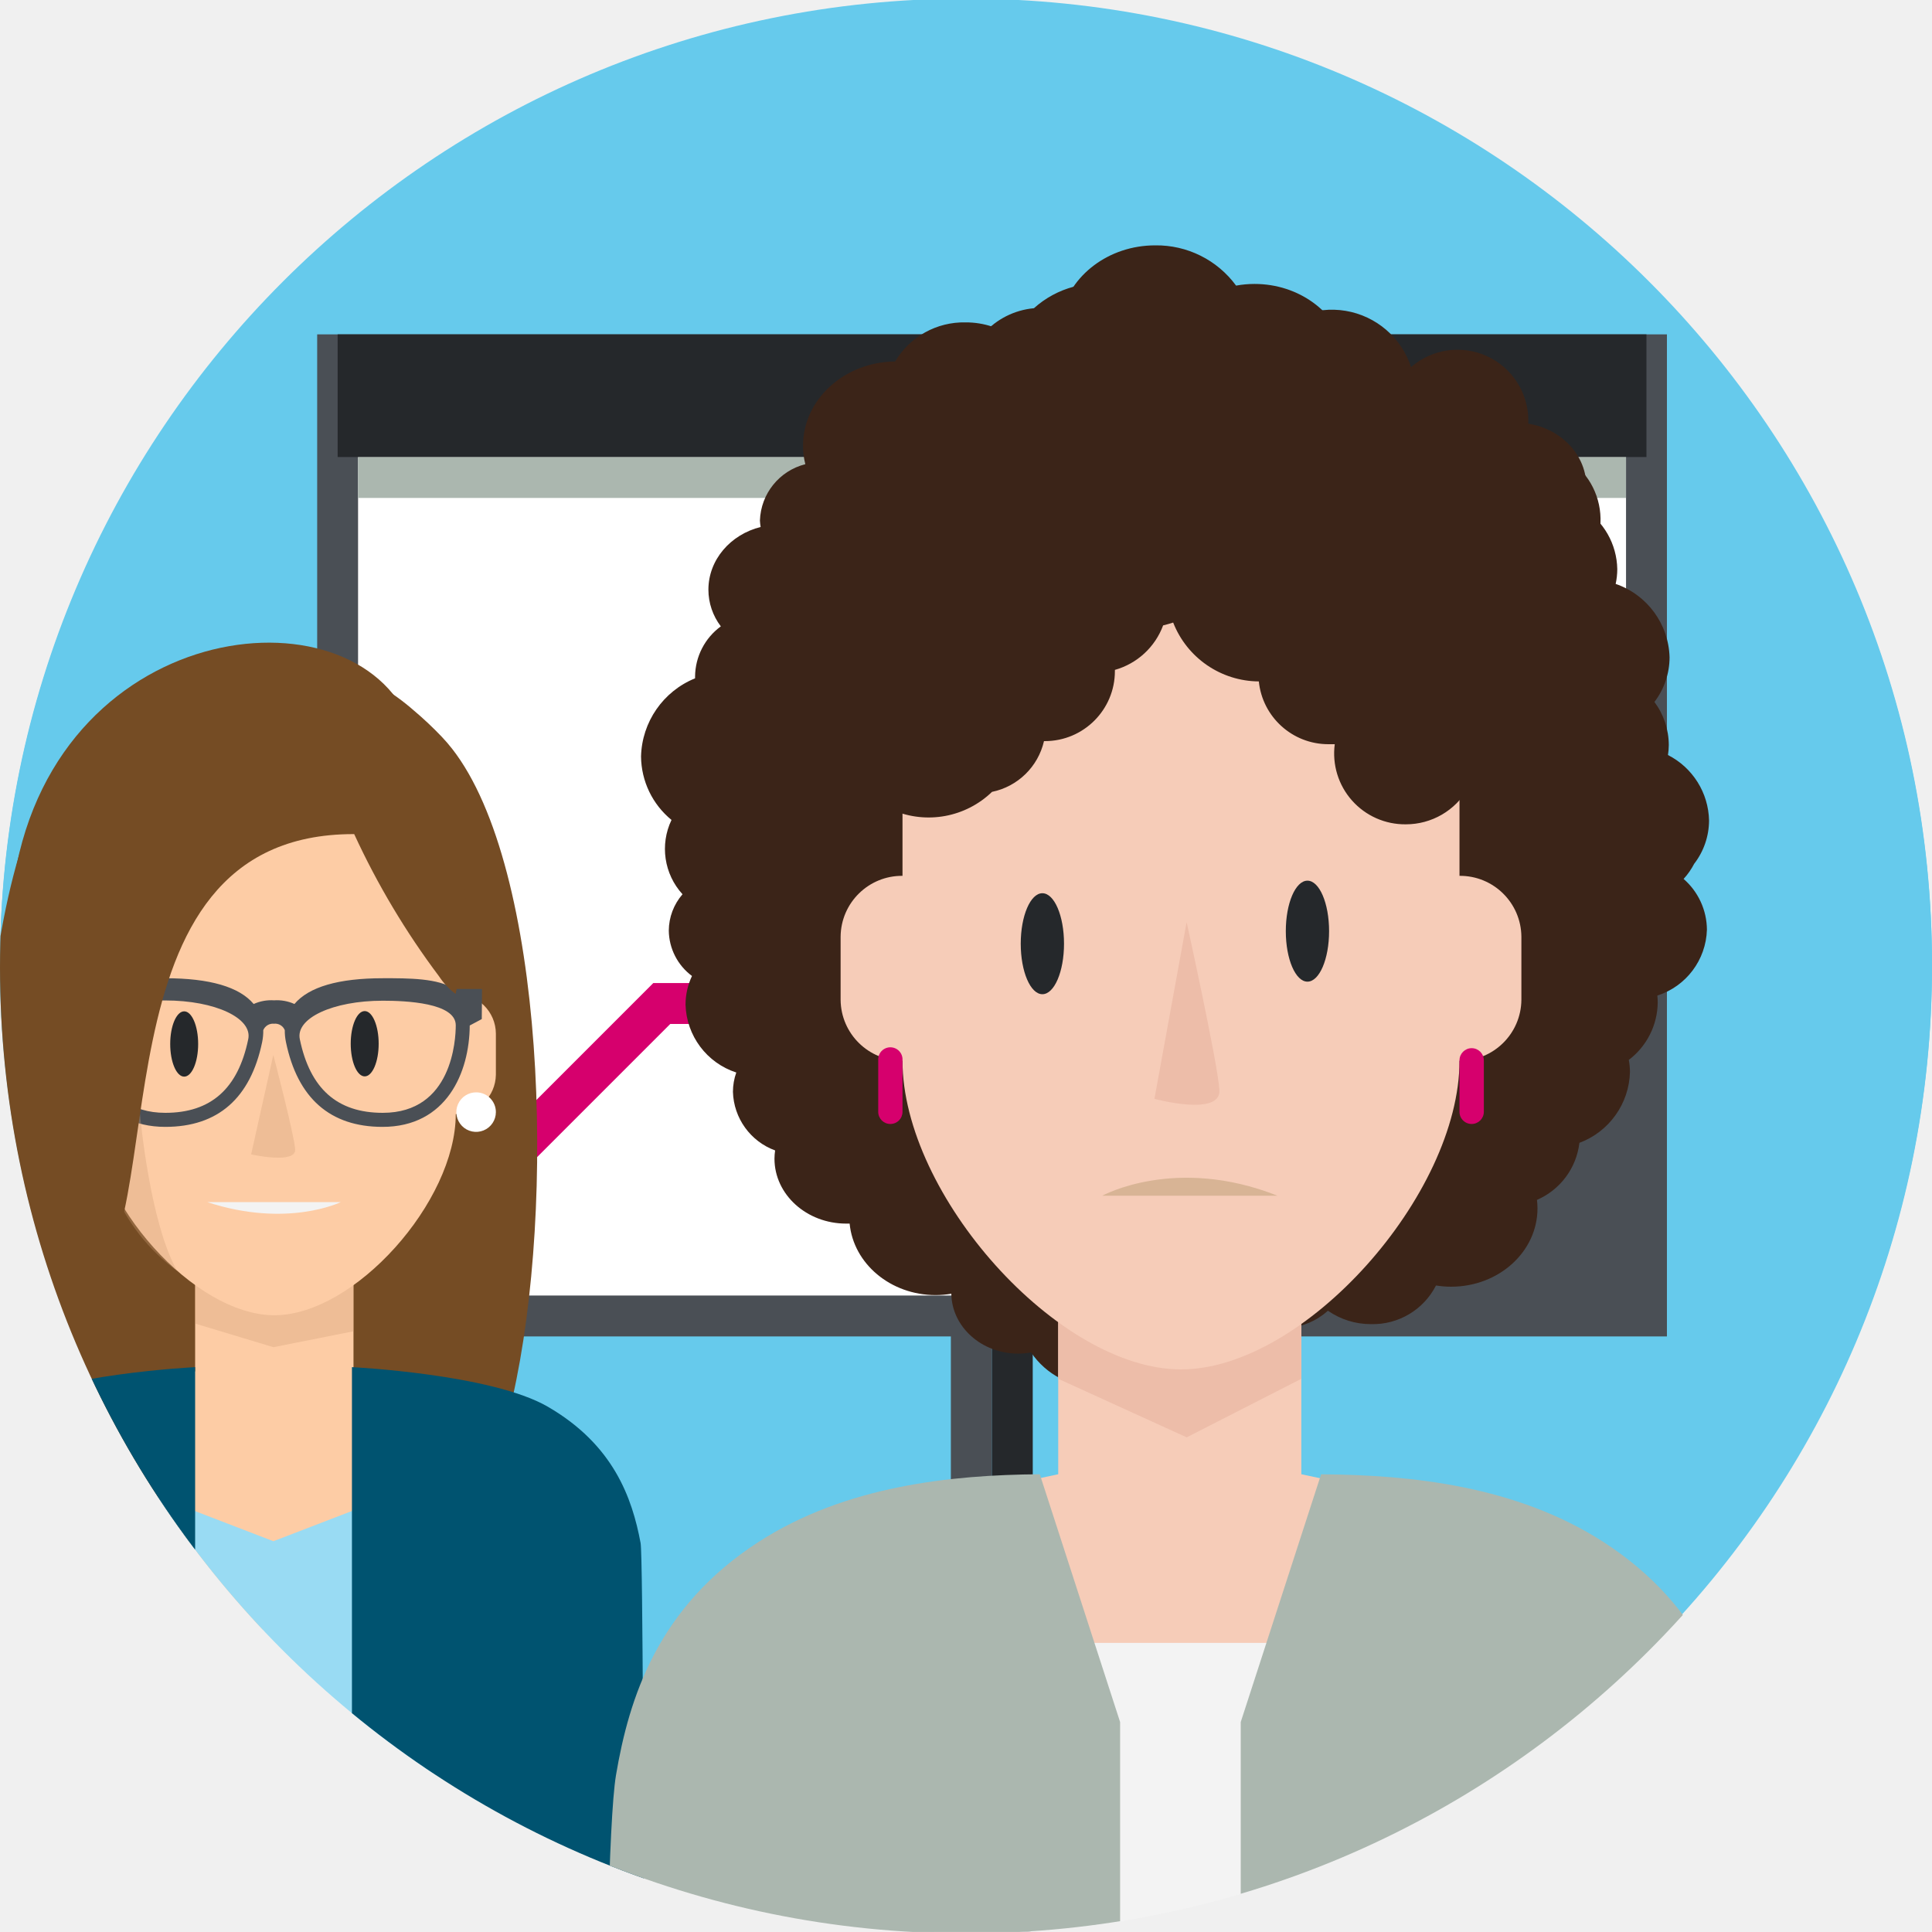
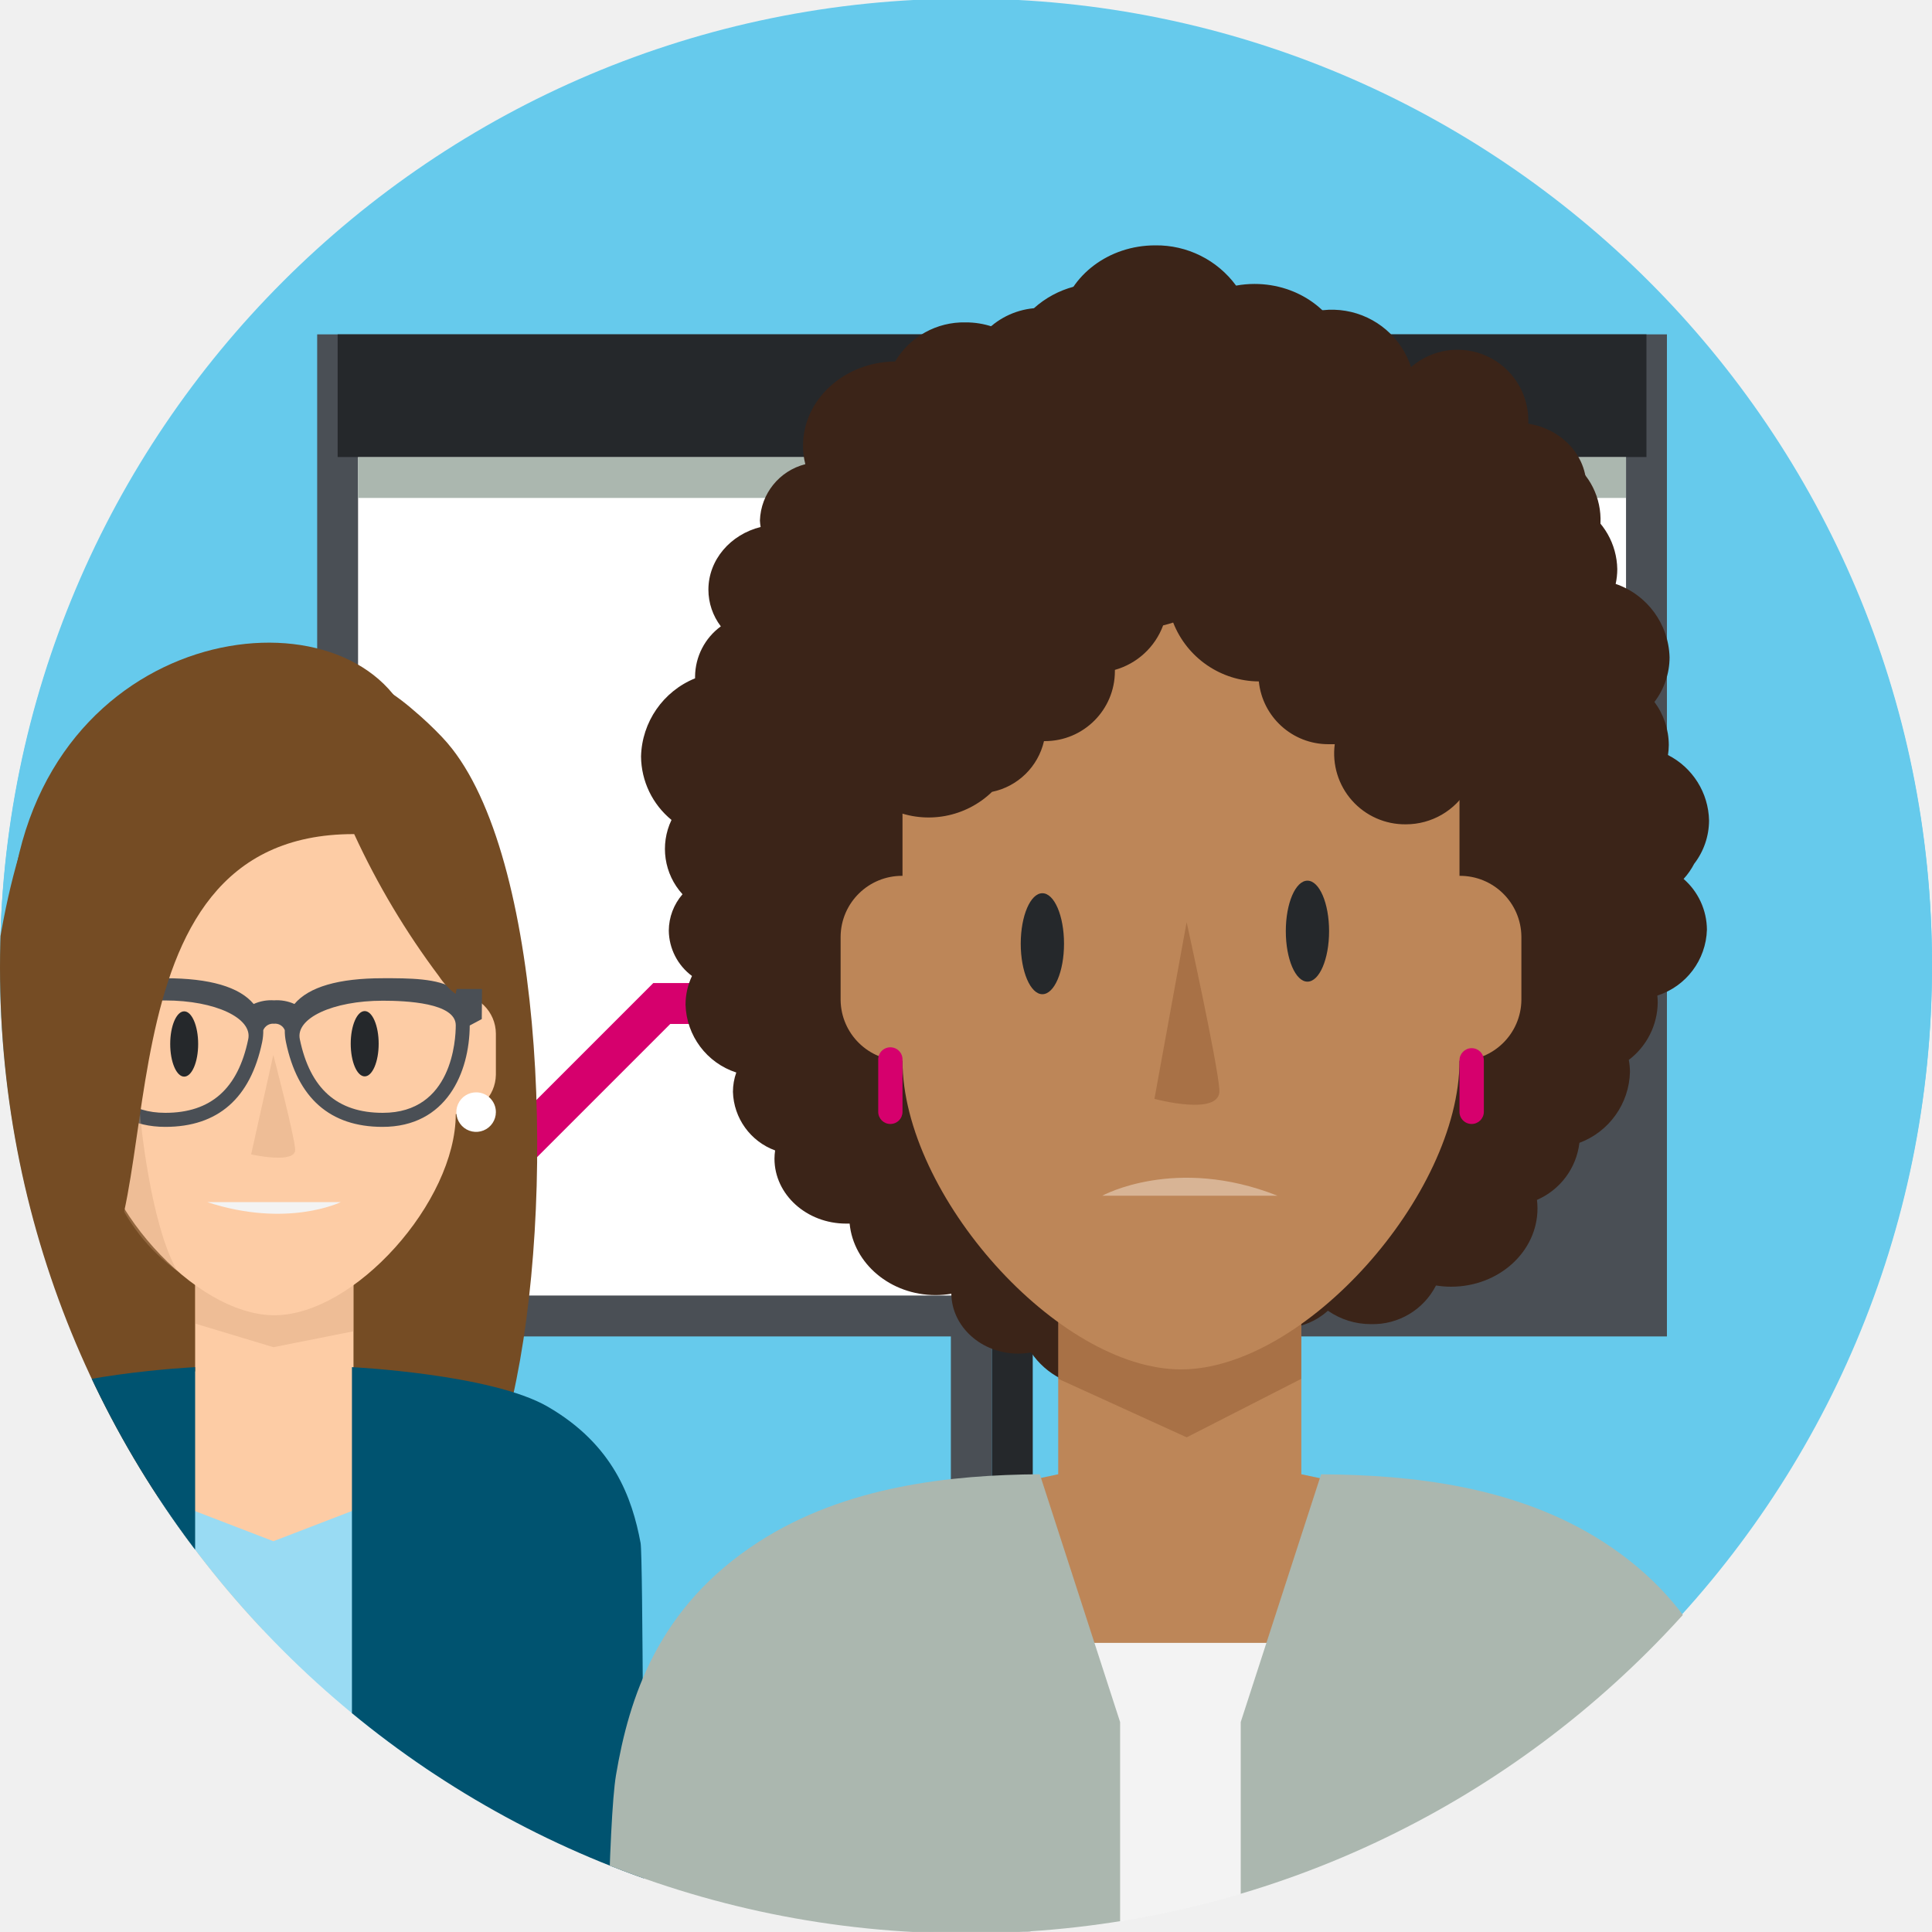
<svg xmlns="http://www.w3.org/2000/svg" viewBox="0 0 300 300">
  <defs>
-     <style>.a{fill:none;}.b{fill:#66caec;}.c{clip-path:url(#a);}.d{fill:#25282b;}.e{fill:#4a4f55;}.f{fill:#fff;}.g{fill:#abb7af;}.h{fill:#d6006d;}.i{fill:#754c24;}.j{fill:#fdcca5;}.k{fill:#cf9e76;opacity:0.33;}.l{fill:#99dbf3;}.m{fill:#005370;}.n{fill:#f3f3f3;}.o{fill:#3b2418;}.p{fill:#f6ccb8;}.q{fill:#edbda9;}.r{fill:#d8b495;}</style>
+     <style>.a{fill:none;}.b{isolation:isolate;}.c{fill:#66caec;}.d{clip-path:url(#a);}.e{fill:#25282b;}.f{fill:#4a4f55;}.g{fill:#fff;}.h{fill:#abb7af;}.i{fill:#d6006d;}.j{fill:#754c24;}.k{fill:#fdcca5;}.l{fill:#cf9e76;opacity:0.33;}.m{fill:#99dbf3;}.n{fill:#005370;}.o{fill:#f3f3f3;}.p{fill:#3b2418;}.q{fill:#bd8658;}.r{fill:#8d6235;opacity:0.25;mix-blend-mode:multiply;}.s{fill:#d8b495;}</style>
    <clipPath id="a">
      <circle class="a" cx="150" cy="150.22" r="150" />
    </clipPath>
  </defs>
-   <circle class="b" cx="150" cy="150" r="150" />
-   <circle class="b" cx="150" cy="149.78" r="150" />
-   <g class="c">
-     <path class="d" d="M160.39,300.06H154V168.74h0a6.35,6.35,0,0,1,6.35,6.35Z" />
-     <path class="e" d="M154,300.06h-6.35v-125a6.35,6.35,0,0,1,6.35-6.35h0Z" />
-     <rect class="e" x="49.25" y="51.92" width="209.59" height="155.6" />
-     <polygon class="f" points="55.6 64.62 55.6 201.17 214.38 201.17 252.49 163.06 252.49 64.62 55.6 64.62" />
-     <polygon class="g" points="214.38 163.06 252.49 163.06 214.38 201.17 214.38 163.06" />
-     <rect class="g" x="55.6" y="70.97" width="196.88" height="6.35" />
-     <rect class="d" x="52.43" y="51.92" width="203.23" height="19.05" />
-     <polygon class="h" points="74.78 188.3 70.29 183.81 101.44 152.65 138.54 152.65 168.31 122.88 199.78 122.88 228.52 94.15 233.01 98.64 202.41 129.23 170.94 129.23 141.17 159 104.08 159 74.78 188.3" />
-   </g>
-   <g class="c">
-     <path class="i" d="M79.58,217.06c0,.28-.11.52-.17.78-.62,2.63-1.31,5.07-2,7.3a34.78,34.78,0,0,1-4.42,9.42,13.06,13.06,0,0,1-2.72,2.82,11.74,11.74,0,0,1-7.33,2.23h-45a11.67,11.67,0,0,1-7.58-2.42,13,13,0,0,1-2.48-2.63,35.09,35.09,0,0,1-4.41-9.42c-.75-2.23-1.43-4.67-2-7.3-.06-.26-.12-.5-.17-.75-7-31.05-4.95-86.09,11-102.67,6.56-6.8,14.67-12.78,28.15-12.78a35,35,0,0,1,23.84,8.71,53.89,53.89,0,0,1,4.32,4.07c.54.57,1.07,1.18,1.58,1.83C84.66,134.73,86.39,187.1,79.58,217.06Z" />
-     <polygon class="j" points="61.04 215.48 54.89 212.94 54.89 197.26 30.3 197.26 30.3 212.94 24.16 215.48 30.3 253.06 54.89 253.06 61.04 215.48" />
-     <polygon class="k" points="30.3 197.37 30.3 205.52 42.45 209.19 54.89 206.72 54.89 197.37 30.3 197.37" />
-     <polygon class="l" points="67.22 283.8 67.22 229.79 42.45 239.32 17.67 229.79 17.67 283.8 67.22 283.8" />
-     <path class="m" d="M30.3,283.8H-15.35c.18-6.83.45-42.18.83-44.21,1.31-7,4.21-15.26,14.43-21.17,8.77-5.07,30.39-6.13,30.39-6.13Z" />
-     <path class="m" d="M54.65,283.8l45.4,12.9c-.18-6.82-.19-55.08-.58-57.11-1.31-7-4.21-15.26-14.43-21.17-8.76-5.07-30.39-6.13-30.39-6.13Z" />
-     <path class="j" d="M70.77,154.34V141.55C70.77,128,55,110.81,42.6,110.81S14.43,128,14.43,141.55v12.79a6.21,6.21,0,0,0-6.26,6.15v6.39A6.21,6.21,0,0,0,14.43,173c0,13.58,15.72,31.23,28.17,31.23S70.77,186.61,70.77,173A6.21,6.21,0,0,0,77,166.88v-6.39A6.2,6.2,0,0,0,70.77,154.34Z" />
-     <path class="f" d="M77,172.69A3.07,3.07,0,1,1,74,169.62,3.06,3.06,0,0,1,77,172.69Z" />
-     <circle class="f" cx="11.25" cy="172.69" r="3.07" />
-     <path class="e" d="M74.85,153.57H70.53c-2.48-1.67-7-1.68-11.09-1.67-6.88,0-11.49,1.35-13.72,4a6.62,6.62,0,0,0-3.17-.57,6.6,6.6,0,0,0-3.16.57c-2.23-2.66-6.84-4-13.73-4-4.09,0-8.6,0-11.08,1.67H10.26v4.67l1.87,1c0,7.29,3.6,15.74,13.53,15.74,8.18,0,13.24-4.44,15.05-13.18a8.41,8.41,0,0,0,.17-1.84,1.64,1.64,0,0,1,1.67-1,1.62,1.62,0,0,1,1.67,1,8.43,8.43,0,0,0,.18,1.84c1.81,8.74,6.87,13.18,15,13.18,9.94,0,13.5-8.45,13.54-15.74l1.87-1Zm-36.31,7.82c-1.59,7.68-5.8,11.41-12.88,11.41-10.78,0-11.32-11.36-11.32-13.64,0-3.5,7.79-3.81,11.32-3.81C33.45,155.35,39.27,158.12,38.54,161.39Zm20.9,11.41c-7.07,0-11.28-3.73-12.88-11.41-.72-3.27,5.1-6,12.88-6,3.54,0,11.33.31,11.33,3.81C70.77,161.44,70.22,172.8,59.44,172.8Z" />
-     <ellipse class="d" cx="28.6" cy="162.11" rx="2.17" ry="5.07" />
-     <ellipse class="d" cx="56.63" cy="162.07" rx="2.17" ry="5.07" />
-     <path class="k" d="M42.44,163.81,39,179.25s7,1.58,6.83-.79S42.44,163.81,42.44,163.81Z" />
-     <path class="n" d="M32.17,186.66H52.92S44.62,190.74,32.17,186.66Z" />
-     <path class="k" d="M21.74,173s1.48,16.87,5.79,24.38a29.46,29.46,0,0,1-9.94-12.7Z" />
-     <path class="i" d="M13.26,200.49C4.38,170.84-1.83,152.44,3,132.44c9.43-38.86,56.87-41.16,61.68-16.78,1,5.19,11.47,13.12,6.07,38.68a10.68,10.68,0,0,1-2.57-2.73A120.89,120.89,0,0,1,55,129.52C13.26,129.39,27.23,191.28,13.26,200.49Z" />
-     <path class="o" d="M261.43,136.48a10.9,10.9,0,0,0,1.64-2.35,11.06,11.06,0,0,0,2.31-6.72A11.68,11.68,0,0,0,259,117.24a10,10,0,0,0,.13-1.55A11.28,11.28,0,0,0,256.9,109a11.49,11.49,0,0,0,2.35-6.93,12.41,12.41,0,0,0-8.37-11.4,10.88,10.88,0,0,0,.25-2.3,11.39,11.39,0,0,0-5.45-9.52,9,9,0,0,0,.65-3.32c0-5.46-4.88-9.89-10.91-9.89a11.93,11.93,0,0,0-2.48.27,11.34,11.34,0,0,0-10.88-7.24,12.16,12.16,0,0,0-3.95.65,10.46,10.46,0,0,0-9.09-5c-1.52-5.86-7.3-10.23-14.22-10.23a15.85,15.85,0,0,0-2.86.26,15.32,15.32,0,0,0-12.56-6.25c-7.23,0-13.26,4.67-14.63,10.86a11.72,11.72,0,0,0-6.92,3.74,12.94,12.94,0,0,0-7.9-2.64A12.39,12.39,0,0,0,139,56.13c-7.91.07-14.31,5.91-14.31,13.1a11.71,11.71,0,0,0,.36,2.85A9.34,9.34,0,0,0,118,80.83a8.66,8.66,0,0,0,.11,1C113.42,83,110,86.93,110,91.57a9.41,9.41,0,0,0,1.93,5.69,9.76,9.76,0,0,0-4,7.78c0,.1,0,.2,0,.29a13.46,13.46,0,0,0-8.39,12.14,12.88,12.88,0,0,0,4.73,9.85,10.44,10.44,0,0,0,1.71,11.54,8.69,8.69,0,0,0-2.13,5.64,8.91,8.91,0,0,0,3.6,7.05,10.47,10.47,0,0,0-1,4.45,11.42,11.42,0,0,0,7.88,10.54,9,9,0,0,0-.52,3,10,10,0,0,0,6.55,9.1,9.08,9.08,0,0,0-.1,1.28c0,5.57,5,10.08,11.12,10.08.19,0,.37,0,.55,0,.6,6.22,6.35,11.1,13.36,11.1a14.94,14.94,0,0,0,2.43-.21c.08,5.15,4.69,9.3,10.39,9.3a12.36,12.36,0,0,0,2-.18,12.29,12.29,0,0,0,10.38,5.4,12.93,12.93,0,0,0,5.8-1.35,15,15,0,0,0,9.57,3.38c7.22,0,13.17-4.89,14.07-11.22a10.62,10.62,0,0,0,6.27-2.69,11.65,11.65,0,0,0,6.7,2.08,11,11,0,0,0,10.08-6,15.08,15.08,0,0,0,2.34.19c7.42,0,13.42-5.44,13.42-12.17a11.38,11.38,0,0,0-.08-1.31,11.07,11.07,0,0,0,6.59-8.86,12.08,12.08,0,0,0,7.85-11,10.69,10.69,0,0,0-.18-1.88,11.33,11.33,0,0,0,4.49-8.9,9.82,9.82,0,0,0-.06-1.09,11.08,11.08,0,0,0,7.7-10.23A10.54,10.54,0,0,0,261.43,136.48Z" />
-     <polygon class="p" points="211.51 230.93 202.07 228.92 202.07 204.84 164.32 204.84 164.32 228.92 154.88 230.93 164.32 290.51 202.07 290.51 211.51 230.93" />
-     <polygon class="q" points="164.32 205 164.32 214.1 184.27 223.19 202.07 214.1 202.07 205 164.32 205" />
-     <rect class="n" x="145.15" y="255.11" width="76.09" height="44.88" />
-     <rect class="n" x="144.99" y="255.11" width="76.09" height="44.88" />
-     <path class="g" d="M272.39,300c-.28-11.65-.69-20.87-1.27-24.34-2-12-6.47-26.13-22.17-36.24-13.5-8.7-29.87-10.39-43.64-10.49v0l-.17,0L192.66,267.4V300Z" />
-     <path class="g" d="M161.46,228.92h0c-13.77.1-30.14,1.79-43.64,10.49-15.7,10.11-20.15,24.28-22.17,36.24-.58,3.47-1,12.69-1.27,24.34h79.55V267.4l-12.47-38.48Z" />
-     <path class="p" d="M226.63,136V116.37c0-20.85-24.14-47.19-43.24-47.19s-43.25,26.34-43.25,47.19V136a9.53,9.53,0,0,0-9.61,9.44v9.82a9.53,9.53,0,0,0,9.61,9.44c0,20.85,24.14,47.94,43.25,47.94s43.24-27.09,43.24-47.94a9.53,9.53,0,0,0,9.61-9.44v-9.82A9.53,9.53,0,0,0,226.63,136Z" />
-     <path class="h" d="M138.25,174.53a1.88,1.88,0,0,1-1.88-1.88v-8a1.89,1.89,0,1,1,3.77,0v8A1.88,1.88,0,0,1,138.25,174.53Z" />
-     <path class="h" d="M228.52,174.53a1.88,1.88,0,0,1-1.89-1.88v-8a1.89,1.89,0,1,1,3.78,0v8A1.89,1.89,0,0,1,228.52,174.53Z" />
-     <path class="o" d="M245.66,100.27a10.93,10.93,0,0,0,.41-12.54,11.25,11.25,0,0,0-6.32-18,10,10,0,0,0-2.89-1.28,10.64,10.64,0,0,0,.46-3.11A11,11,0,0,0,219.11,57a12.94,12.94,0,1,0-24,9.55,10.73,10.73,0,0,0-3.71,1.7c0-.13,0-.25,0-.38a11.65,11.65,0,0,0-4.67-9.33,12.79,12.79,0,0,0,.14-1.76,12.43,12.43,0,0,0-12.43-12.43c-.24,0-.47,0-.7,0a15,15,0,0,0-13.19,3.51,12,12,0,0,0-10.89,12,10.51,10.51,0,0,0-8.26,5.82,12.23,12.23,0,0,0-5.85,10.4,11.07,11.07,0,0,0-7.52,10.49,11.5,11.5,0,0,0,.33,2.64,13.89,13.89,0,0,0,1.84,21.48,15.48,15.48,0,0,0-.16,2.06,14.16,14.16,0,0,0,24,10.21,10.44,10.44,0,0,0,8.07-7.88h.14a10.87,10.87,0,0,0,10.87-10.87c0-.07,0-.13,0-.19a11.23,11.23,0,0,0,7.49-6.91c.53-.12,1-.27,1.56-.44a14.38,14.38,0,0,0,13.3,9.14,10.85,10.85,0,0,0,10.79,9.75c.32,0,.65,0,1,0A11,11,0,0,0,218.3,128a11.11,11.11,0,0,0,9.66-5.6,14.26,14.26,0,1,0,17.7-22.13Z" />
-     <ellipse class="d" cx="161.86" cy="146.54" rx="3.36" ry="7.84" />
-     <ellipse class="d" cx="203.02" cy="144.59" rx="3.36" ry="7.84" />
-     <path class="q" d="M184.26,143.19l-5,27.44s10.36,2.81,10.09-1.39S184.26,143.19,184.26,143.19Z" />
-     <path class="r" d="M198.36,185.67l-27.2,0S182.53,179.39,198.36,185.67Z" />
+   <g class="b">
+     <circle class="c" cx="150" cy="150" r="150" />
+     <circle class="c" cx="150" cy="149.78" r="150" />
+     <g class="d">
+       <path class="e" d="M160.39,300.06H154V168.74h0a6.35,6.35,0,0,1,6.35,6.35Z" />
+       <path class="f" d="M154,300.06h-6.35v-125a6.35,6.35,0,0,1,6.35-6.35h0Z" />
+       <rect class="f" x="49.25" y="51.92" width="209.59" height="155.6" />
+       <polygon class="g" points="55.6 64.62 55.6 201.17 214.38 201.17 252.49 163.06 252.49 64.62 55.6 64.62" />
+       <polygon class="h" points="214.38 163.06 252.49 163.06 214.38 201.17 214.38 163.06" />
+       <rect class="h" x="55.6" y="70.97" width="196.88" height="6.35" />
+       <rect class="e" x="52.43" y="51.92" width="203.23" height="19.05" />
+       <polygon class="i" points="74.78 188.3 70.29 183.81 101.44 152.65 138.54 152.65 168.31 122.88 199.78 122.88 228.52 94.15 233.01 98.64 202.41 129.23 170.94 129.23 141.17 159 104.08 159 74.78 188.3" />
+     </g>
+     <g class="d">
+       <path class="j" d="M79.58,217.06c0,.28-.11.52-.17.78-.62,2.63-1.31,5.07-2,7.3a34.78,34.78,0,0,1-4.42,9.42,13.06,13.06,0,0,1-2.72,2.82,11.74,11.74,0,0,1-7.33,2.23h-45a11.67,11.67,0,0,1-7.58-2.42,13,13,0,0,1-2.48-2.63,35.09,35.09,0,0,1-4.41-9.42c-.75-2.23-1.43-4.67-2-7.3-.06-.26-.12-.5-.17-.75-7-31.05-4.95-86.09,11-102.67,6.56-6.8,14.67-12.78,28.15-12.78a35,35,0,0,1,23.84,8.71,53.89,53.89,0,0,1,4.32,4.07c.54.57,1.07,1.18,1.58,1.83C84.66,134.73,86.39,187.1,79.58,217.06Z" />
+       <polygon class="k" points="61.04 215.48 54.89 212.94 54.89 197.26 30.3 197.26 30.3 212.94 24.16 215.48 30.3 253.06 54.89 253.06 61.04 215.48" />
+       <polygon class="l" points="30.3 197.37 30.3 205.52 42.45 209.19 54.89 206.72 54.89 197.37 30.3 197.37" />
+       <polygon class="m" points="67.22 283.8 67.22 229.79 42.45 239.32 17.67 229.79 17.67 283.8 67.22 283.8" />
+       <path class="n" d="M30.3,283.8H-15.35c.18-6.83.45-42.18.83-44.21,1.31-7,4.21-15.26,14.43-21.17,8.77-5.07,30.39-6.13,30.39-6.13Z" />
+       <path class="n" d="M54.65,283.8l45.4,12.9c-.18-6.82-.19-55.08-.58-57.11-1.31-7-4.21-15.26-14.43-21.17-8.76-5.07-30.39-6.13-30.39-6.13Z" />
+       <path class="k" d="M70.77,154.34V141.55C70.77,128,55,110.81,42.6,110.81S14.43,128,14.43,141.55v12.79a6.21,6.21,0,0,0-6.26,6.15v6.39A6.21,6.21,0,0,0,14.43,173c0,13.58,15.72,31.23,28.17,31.23S70.77,186.61,70.77,173A6.21,6.21,0,0,0,77,166.88v-6.39A6.2,6.2,0,0,0,70.77,154.34Z" />
+       <path class="g" d="M77,172.69A3.07,3.07,0,1,1,74,169.62,3.06,3.06,0,0,1,77,172.69Z" />
+       <circle class="g" cx="11.25" cy="172.69" r="3.07" />
+       <path class="f" d="M74.85,153.57H70.53c-2.48-1.67-7-1.68-11.09-1.67-6.88,0-11.49,1.35-13.72,4a6.62,6.62,0,0,0-3.17-.57,6.6,6.6,0,0,0-3.16.57c-2.23-2.66-6.84-4-13.73-4-4.09,0-8.6,0-11.08,1.67H10.26v4.67l1.87,1c0,7.29,3.6,15.74,13.53,15.74,8.18,0,13.24-4.44,15.05-13.18a8.41,8.41,0,0,0,.17-1.84,1.64,1.64,0,0,1,1.67-1,1.62,1.62,0,0,1,1.67,1,8.43,8.43,0,0,0,.18,1.84c1.81,8.74,6.87,13.18,15,13.18,9.94,0,13.5-8.45,13.54-15.74l1.87-1Zm-36.31,7.82c-1.59,7.68-5.8,11.41-12.88,11.41-10.78,0-11.32-11.36-11.32-13.64,0-3.5,7.79-3.81,11.32-3.81C33.45,155.35,39.27,158.12,38.54,161.39Zm20.9,11.41c-7.07,0-11.28-3.73-12.88-11.41-.72-3.27,5.1-6,12.88-6,3.54,0,11.33.31,11.33,3.81C70.77,161.44,70.22,172.8,59.44,172.8Z" />
+       <ellipse class="e" cx="28.6" cy="162.11" rx="2.17" ry="5.07" />
+       <ellipse class="e" cx="56.63" cy="162.07" rx="2.17" ry="5.07" />
+       <path class="l" d="M42.44,163.81,39,179.25s7,1.58,6.83-.79S42.44,163.81,42.44,163.81Z" />
+       <path class="o" d="M32.17,186.66H52.92S44.62,190.74,32.17,186.66Z" />
+       <path class="l" d="M21.74,173s1.48,16.87,5.79,24.38a29.46,29.46,0,0,1-9.94-12.7Z" />
+       <path class="j" d="M13.26,200.49C4.38,170.84-1.83,152.44,3,132.44c9.43-38.86,56.87-41.16,61.68-16.78,1,5.19,11.47,13.12,6.07,38.68a10.68,10.68,0,0,1-2.57-2.73A120.89,120.89,0,0,1,55,129.52C13.26,129.39,27.23,191.28,13.26,200.49Z" />
+       <path class="p" d="M261.43,136.48a10.9,10.9,0,0,0,1.64-2.35,11.06,11.06,0,0,0,2.31-6.72A11.68,11.68,0,0,0,259,117.24a10,10,0,0,0,.13-1.55A11.28,11.28,0,0,0,256.9,109a11.49,11.49,0,0,0,2.35-6.93,12.41,12.41,0,0,0-8.37-11.4,10.88,10.88,0,0,0,.25-2.3,11.39,11.39,0,0,0-5.45-9.52,9,9,0,0,0,.65-3.32c0-5.46-4.88-9.89-10.91-9.89a11.93,11.93,0,0,0-2.48.27,11.34,11.34,0,0,0-10.88-7.24,12.16,12.16,0,0,0-3.95.65,10.46,10.46,0,0,0-9.09-5c-1.52-5.86-7.3-10.23-14.22-10.23a15.85,15.85,0,0,0-2.86.26,15.32,15.32,0,0,0-12.56-6.25c-7.23,0-13.26,4.67-14.63,10.86a11.72,11.72,0,0,0-6.92,3.74,12.94,12.94,0,0,0-7.9-2.64A12.39,12.39,0,0,0,139,56.13c-7.91.07-14.31,5.91-14.31,13.1a11.71,11.71,0,0,0,.36,2.85A9.34,9.34,0,0,0,118,80.83a8.66,8.66,0,0,0,.11,1C113.42,83,110,86.93,110,91.57a9.41,9.41,0,0,0,1.93,5.69,9.76,9.76,0,0,0-4,7.78c0,.1,0,.2,0,.29a13.46,13.46,0,0,0-8.39,12.14,12.88,12.88,0,0,0,4.73,9.85,10.44,10.44,0,0,0,1.71,11.54,8.69,8.69,0,0,0-2.13,5.64,8.91,8.91,0,0,0,3.6,7.05,10.47,10.47,0,0,0-1,4.45,11.42,11.42,0,0,0,7.88,10.54,9,9,0,0,0-.52,3,10,10,0,0,0,6.55,9.1,9.08,9.08,0,0,0-.1,1.28c0,5.57,5,10.08,11.12,10.08.19,0,.37,0,.55,0,.6,6.22,6.35,11.1,13.36,11.1a14.94,14.94,0,0,0,2.43-.21c.08,5.15,4.69,9.3,10.39,9.3a12.36,12.36,0,0,0,2-.18,12.29,12.29,0,0,0,10.38,5.4,12.93,12.93,0,0,0,5.8-1.35,15,15,0,0,0,9.57,3.38c7.22,0,13.17-4.89,14.07-11.22a10.62,10.62,0,0,0,6.27-2.69,11.65,11.65,0,0,0,6.7,2.08,11,11,0,0,0,10.08-6,15.08,15.08,0,0,0,2.34.19c7.42,0,13.42-5.44,13.42-12.17a11.38,11.38,0,0,0-.08-1.31,11.07,11.07,0,0,0,6.59-8.86,12.08,12.08,0,0,0,7.85-11,10.69,10.69,0,0,0-.18-1.88,11.33,11.33,0,0,0,4.49-8.9,9.82,9.82,0,0,0-.06-1.09,11.08,11.08,0,0,0,7.7-10.23A10.54,10.54,0,0,0,261.43,136.48Z" />
+       <polygon class="q" points="211.51 230.93 202.07 228.92 202.07 204.84 164.32 204.84 164.32 228.92 154.88 230.93 164.32 290.51 202.07 290.51 211.51 230.93" />
+       <polygon class="r" points="164.32 205 164.32 214.1 184.27 223.19 202.07 214.1 202.07 205 164.32 205" />
+       <rect class="o" x="145.15" y="255.11" width="76.09" height="44.88" />
+       <rect class="o" x="144.99" y="255.11" width="76.09" height="44.88" />
+       <path class="h" d="M272.39,300c-.28-11.65-.69-20.87-1.27-24.34-2-12-6.47-26.13-22.17-36.24-13.5-8.7-29.87-10.39-43.64-10.49v0l-.17,0L192.66,267.4V300Z" />
+       <path class="h" d="M161.46,228.92h0c-13.77.1-30.14,1.79-43.64,10.49-15.7,10.11-20.15,24.28-22.17,36.24-.58,3.47-1,12.69-1.27,24.34h79.55V267.4l-12.47-38.48Z" />
+       <path class="q" d="M226.63,136V116.37c0-20.85-24.14-47.19-43.24-47.19s-43.25,26.34-43.25,47.19V136a9.53,9.53,0,0,0-9.61,9.44v9.82a9.53,9.53,0,0,0,9.61,9.44c0,20.85,24.14,47.94,43.25,47.94s43.24-27.09,43.24-47.94a9.53,9.53,0,0,0,9.61-9.44v-9.82A9.53,9.53,0,0,0,226.63,136Z" />
+       <path class="i" d="M138.25,174.53a1.88,1.88,0,0,1-1.88-1.88v-8a1.89,1.89,0,1,1,3.77,0v8A1.88,1.88,0,0,1,138.25,174.53Z" />
+       <path class="i" d="M228.52,174.53a1.88,1.88,0,0,1-1.89-1.88v-8a1.89,1.89,0,1,1,3.78,0v8A1.89,1.89,0,0,1,228.52,174.53Z" />
+       <path class="p" d="M245.66,100.27a10.93,10.93,0,0,0,.41-12.54,11.25,11.25,0,0,0-6.32-18,10,10,0,0,0-2.89-1.28,10.64,10.64,0,0,0,.46-3.11A11,11,0,0,0,219.11,57a12.94,12.94,0,1,0-24,9.55,10.73,10.73,0,0,0-3.71,1.7c0-.13,0-.25,0-.38a11.65,11.65,0,0,0-4.67-9.33,12.79,12.79,0,0,0,.14-1.76,12.43,12.43,0,0,0-12.43-12.43c-.24,0-.47,0-.7,0a15,15,0,0,0-13.19,3.51,12,12,0,0,0-10.89,12,10.51,10.51,0,0,0-8.26,5.82,12.23,12.23,0,0,0-5.85,10.4,11.07,11.07,0,0,0-7.52,10.49,11.5,11.5,0,0,0,.33,2.64,13.89,13.89,0,0,0,1.84,21.48,15.48,15.48,0,0,0-.16,2.06,14.16,14.16,0,0,0,24,10.21,10.44,10.44,0,0,0,8.07-7.88h.14a10.87,10.87,0,0,0,10.87-10.87c0-.07,0-.13,0-.19a11.23,11.23,0,0,0,7.49-6.91c.53-.12,1-.27,1.56-.44a14.38,14.38,0,0,0,13.3,9.14,10.85,10.85,0,0,0,10.79,9.75c.32,0,.65,0,1,0A11,11,0,0,0,218.3,128a11.11,11.11,0,0,0,9.66-5.6,14.26,14.26,0,1,0,17.7-22.13Z" />
+       <ellipse class="e" cx="161.86" cy="146.54" rx="3.36" ry="7.84" />
+       <ellipse class="e" cx="203.02" cy="144.59" rx="3.36" ry="7.84" />
+       <path class="r" d="M184.26,143.19l-5,27.44s10.36,2.81,10.09-1.39S184.26,143.19,184.26,143.19Z" />
+       <path class="s" d="M198.36,185.67l-27.2,0S182.53,179.39,198.36,185.67Z" />
+     </g>
  </g>
</svg>
